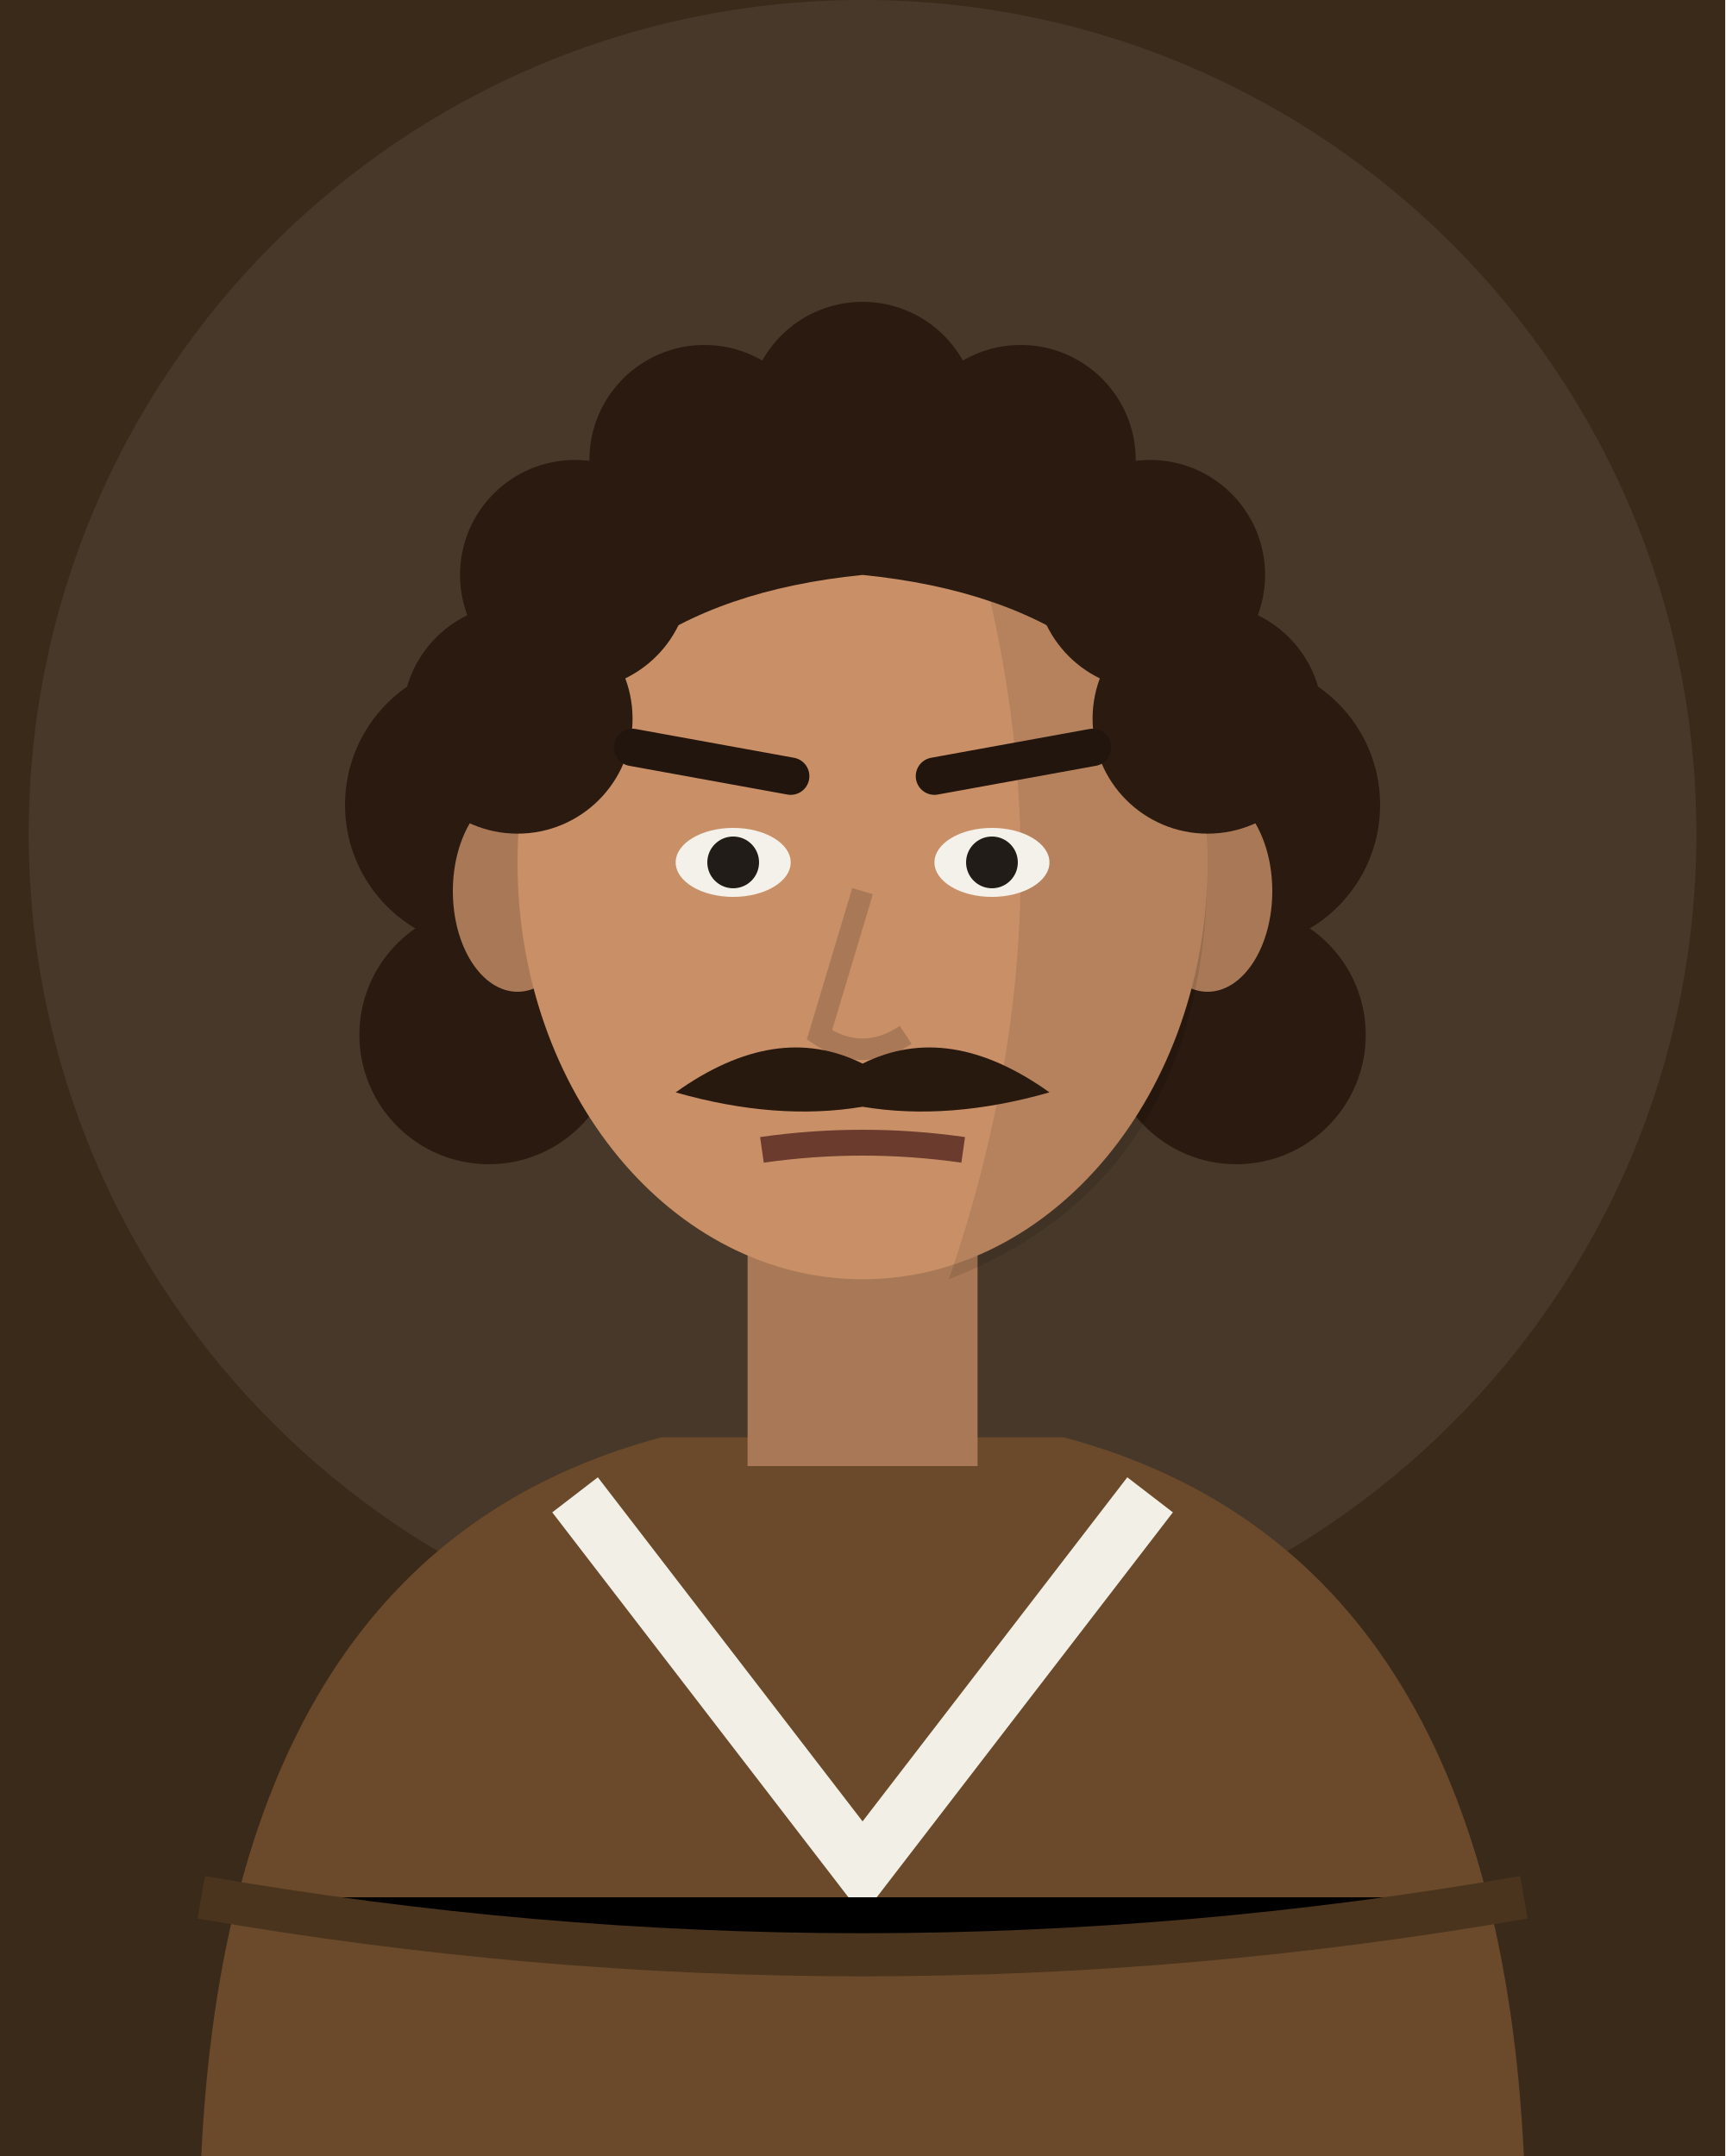
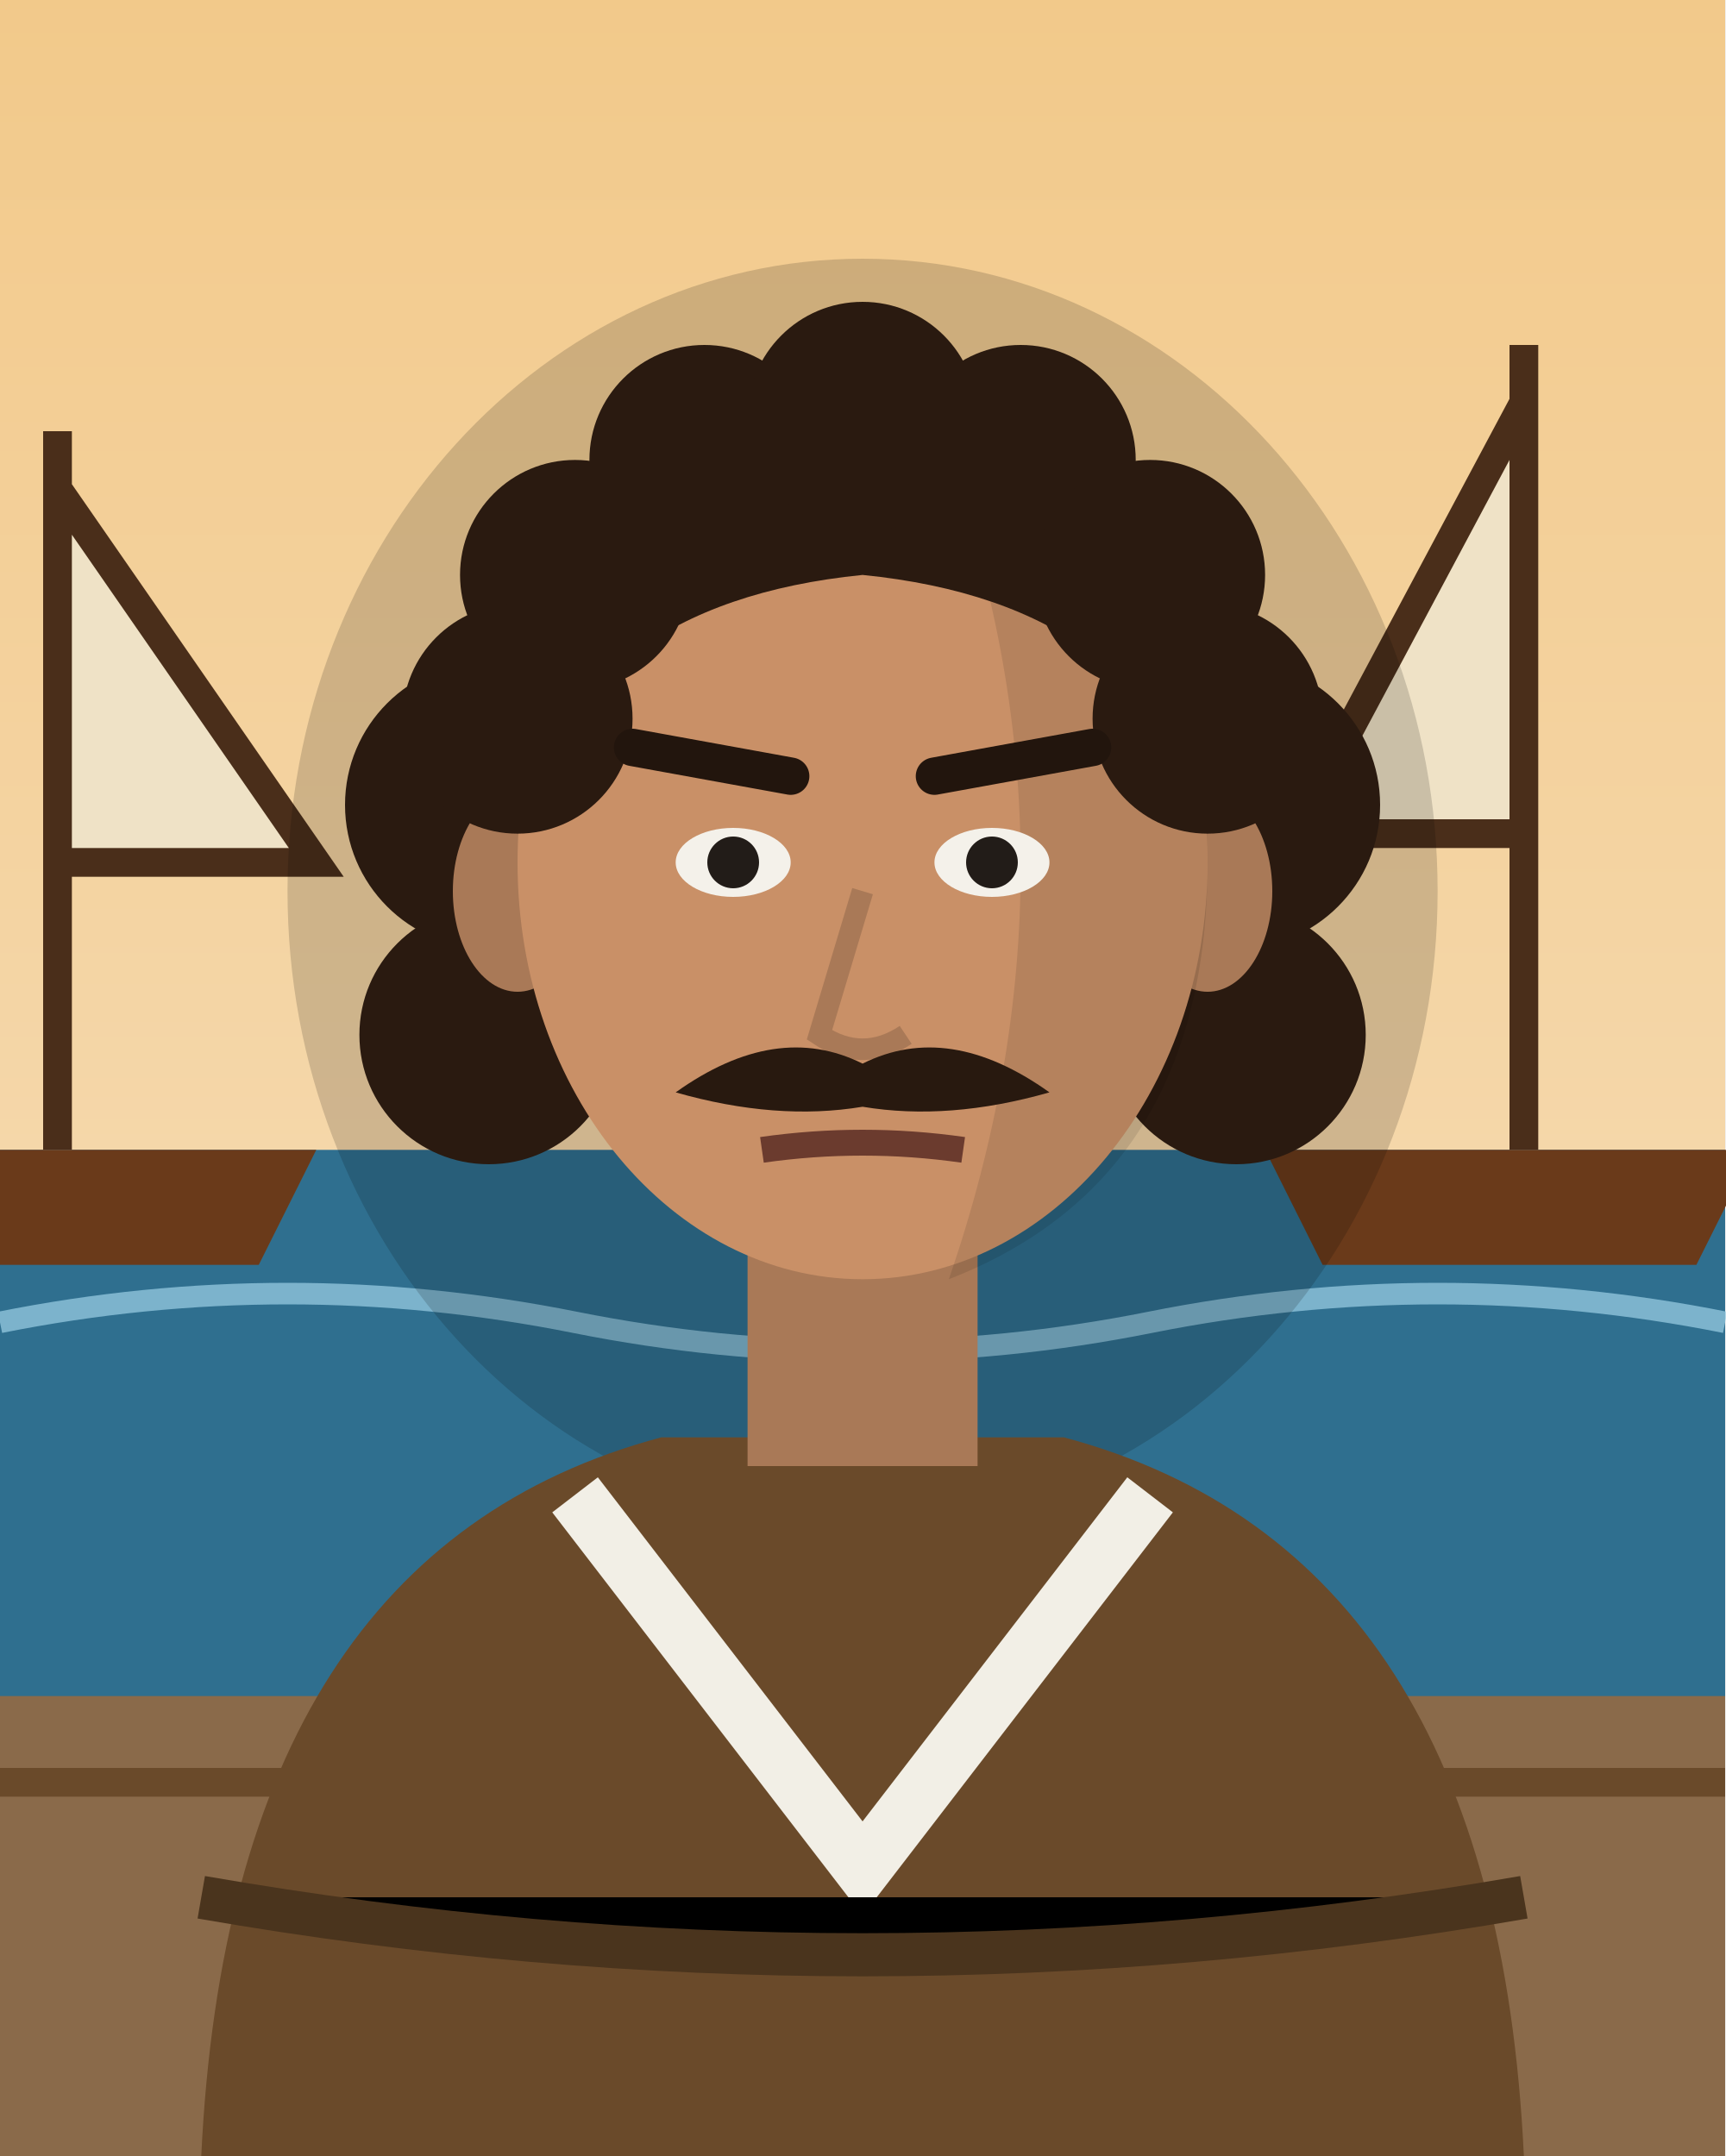
<svg xmlns="http://www.w3.org/2000/svg" viewBox="0 0 120 150" role="img" aria-label="Bartolomé de Lepe">
  <style>.fx{transform-box:fill-box;transform-origin:center}.tw{animation:tw 3s ease-in-out infinite}.pu{animation:pu 4s ease-in-out infinite}@keyframes tw{50%{opacity:.25}}@keyframes pu{50%{opacity:.55}}@keyframes spin{to{transform:rotate(360deg)}}@media (prefers-reduced-motion:reduce){*{animation:none!important}}</style>
-   <rect width="120" height="150" fill="#3a2a1a" />
-   <circle cx="60" cy="58" r="58" fill="#fff" opacity=".07" />
+   <defs>
+     <linearGradient id="s16" x1="0" y1="0" x2="0" y2="1">
+       <stop offset="0" stop-color="#f2c98a" />
+       <stop offset="1" stop-color="#f7e3c4" />
+     </linearGradient>
+   </defs>
+   <rect width="120" height="150" fill="url(#s16)" />
+   <rect y="80" width="120" height="70" fill="#2f6f8f" />
+   <path d="M0 92 Q20 88 40 92 T80 92 T120 92" stroke="#9cd0e6" stroke-width="1.5" fill="none" opacity=".7" />
+   <path d="M4 80 V30 M4 34 L22 60 H4Z M106 80 V24 M106 28 L90 58 H106Z" stroke="#4a2e1a" stroke-width="2" fill="#efe2c6" />
+   <path d="M-4 80 H22 L18 88 H0Z M88 80 H122 L118 88 H92Z" fill="#6a3a1a" />
+   <rect x="0" y="118" width="120" height="32" fill="#8a6a4a" />
+   <path d="M0 124 H120" stroke="#6a4a2a" stroke-width="2" />
+   <ellipse cx="60" cy="62" rx="40" ry="44" fill="#000" opacity=".16" />
  <circle cx="34" cy="56" r="10" fill="#2a1a10" />
  <circle cx="86" cy="56" r="10" fill="#2a1a10" />
  <circle cx="34" cy="72" r="9" fill="#2a1a10" />
  <circle cx="86" cy="72" r="9" fill="#2a1a10" />
  <path d="M14 150 Q16 108 46 100 H74 Q104 108 106 150Z" fill="#6a4a2a" />
  <path d="M40 104 L60 130 L80 104" stroke="#f2efe6" stroke-width="4" fill="none" />
  <path d="M14 132 Q60 140 106 132" stroke="#4a341d" stroke-width="3" />
  <rect x="52" y="86" width="16" height="16" fill="#a97957" />
  <ellipse cx="36" cy="62" rx="4.5" ry="7" fill="#a97957" />
  <ellipse cx="84" cy="62" rx="4.5" ry="7" fill="#a97957" />
  <ellipse cx="60" cy="60" rx="24" ry="29" fill="#c99067" />
  <path d="M66 32 Q84 38 84 60 Q84 82 66 89 Q76 60 66 32Z" fill="#000" opacity=".1" />
  <path d="M36 58 Q34 30 60 30 Q86 30 84 58 Q80 42 60 40 Q40 42 36 58Z" fill="#2a1a10" />
  <circle cx="40" cy="40" r="8" fill="#2a1a10" />
  <circle cx="49" cy="32" r="8" fill="#2a1a10" />
  <circle cx="60" cy="29" r="8" fill="#2a1a10" />
  <circle cx="71" cy="32" r="8" fill="#2a1a10" />
  <circle cx="80" cy="40" r="8" fill="#2a1a10" />
  <circle cx="36" cy="50" r="8" fill="#2a1a10" />
  <circle cx="84" cy="50" r="8" fill="#2a1a10" />
  <path d="M44 52 L55 54 M65 54 L76 52" stroke="#22150d" stroke-width="2.6" stroke-linecap="round" />
  <ellipse cx="51" cy="60" rx="4" ry="2.4" fill="#f4f1ea" />
  <circle cx="51" cy="60" r="1.8" fill="#221c18" />
  <ellipse cx="69" cy="60" rx="4" ry="2.4" fill="#f4f1ea" />
  <circle cx="69" cy="60" r="1.8" fill="#221c18" />
  <path d="M60 62 L57 72 Q60 74 63 72" fill="none" stroke="#a97957" stroke-width="1.5" />
  <path d="M53 80 Q60 79 67 80" stroke="#6b3b2e" stroke-width="1.8" fill="none" />
  <path d="M47 76 Q54 71 60 74 Q66 71 73 76 Q66 78 60 77 Q54 78 47 76Z" fill="#28190f" />
</svg>
